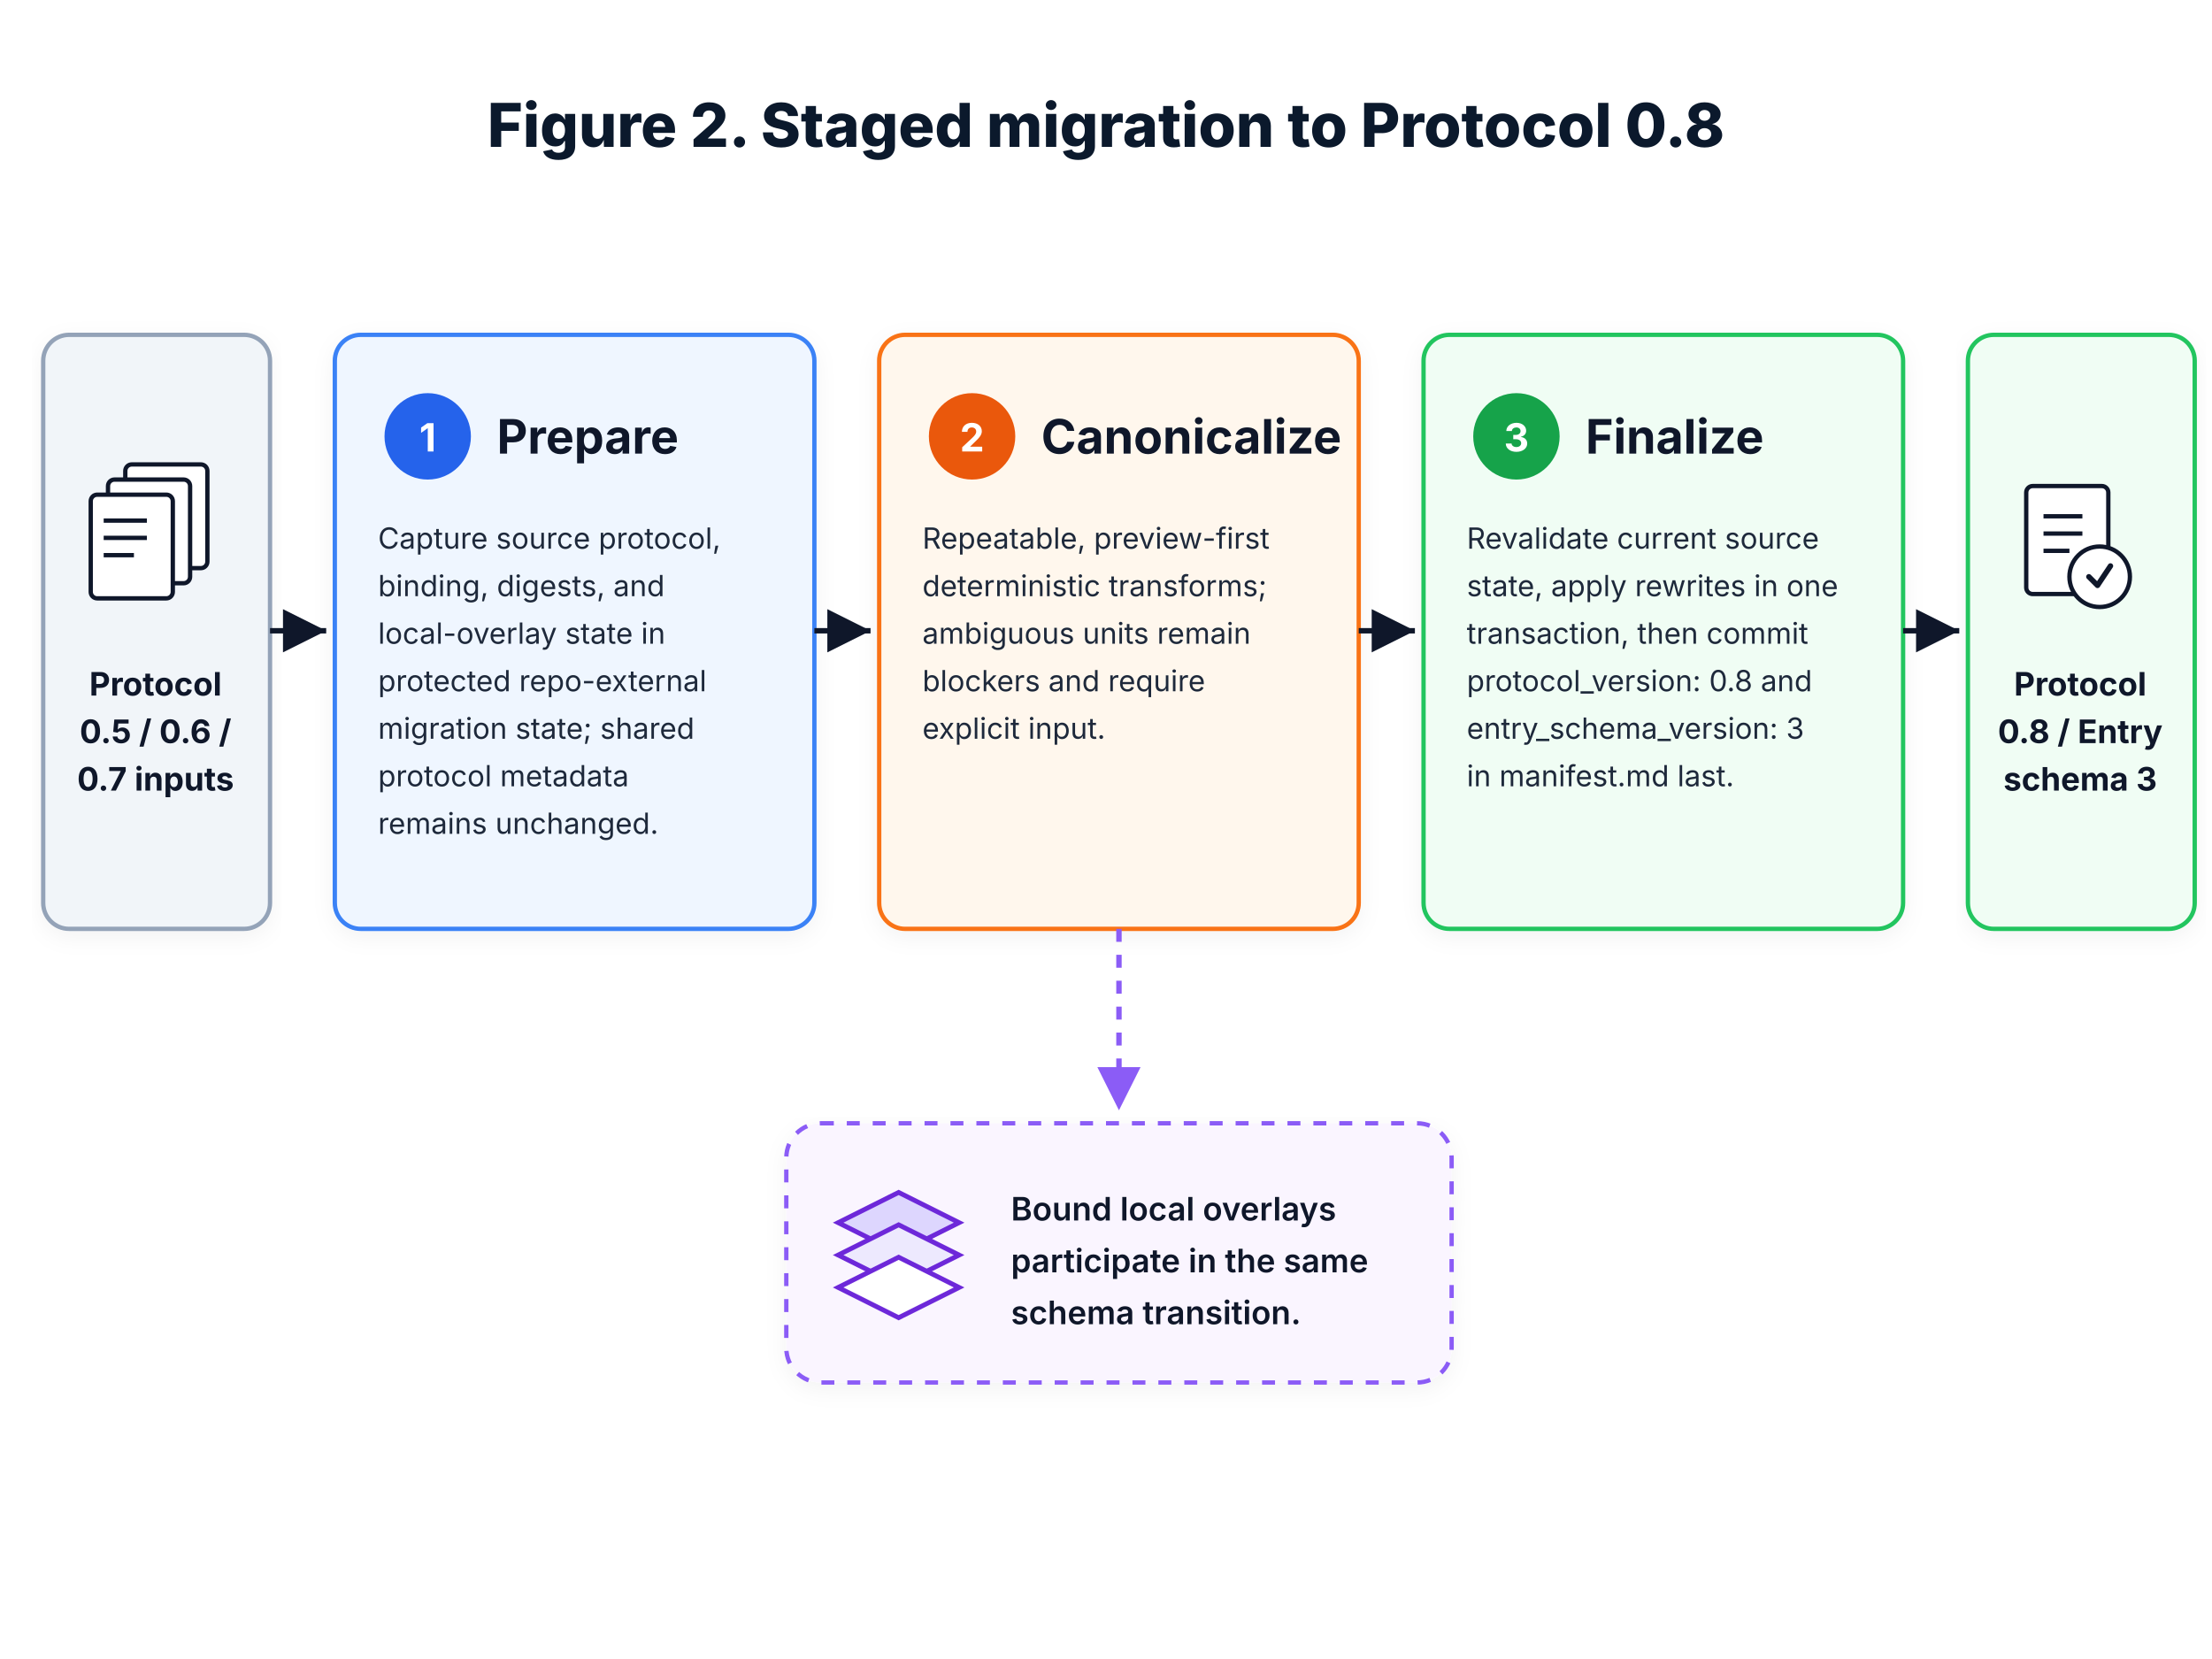
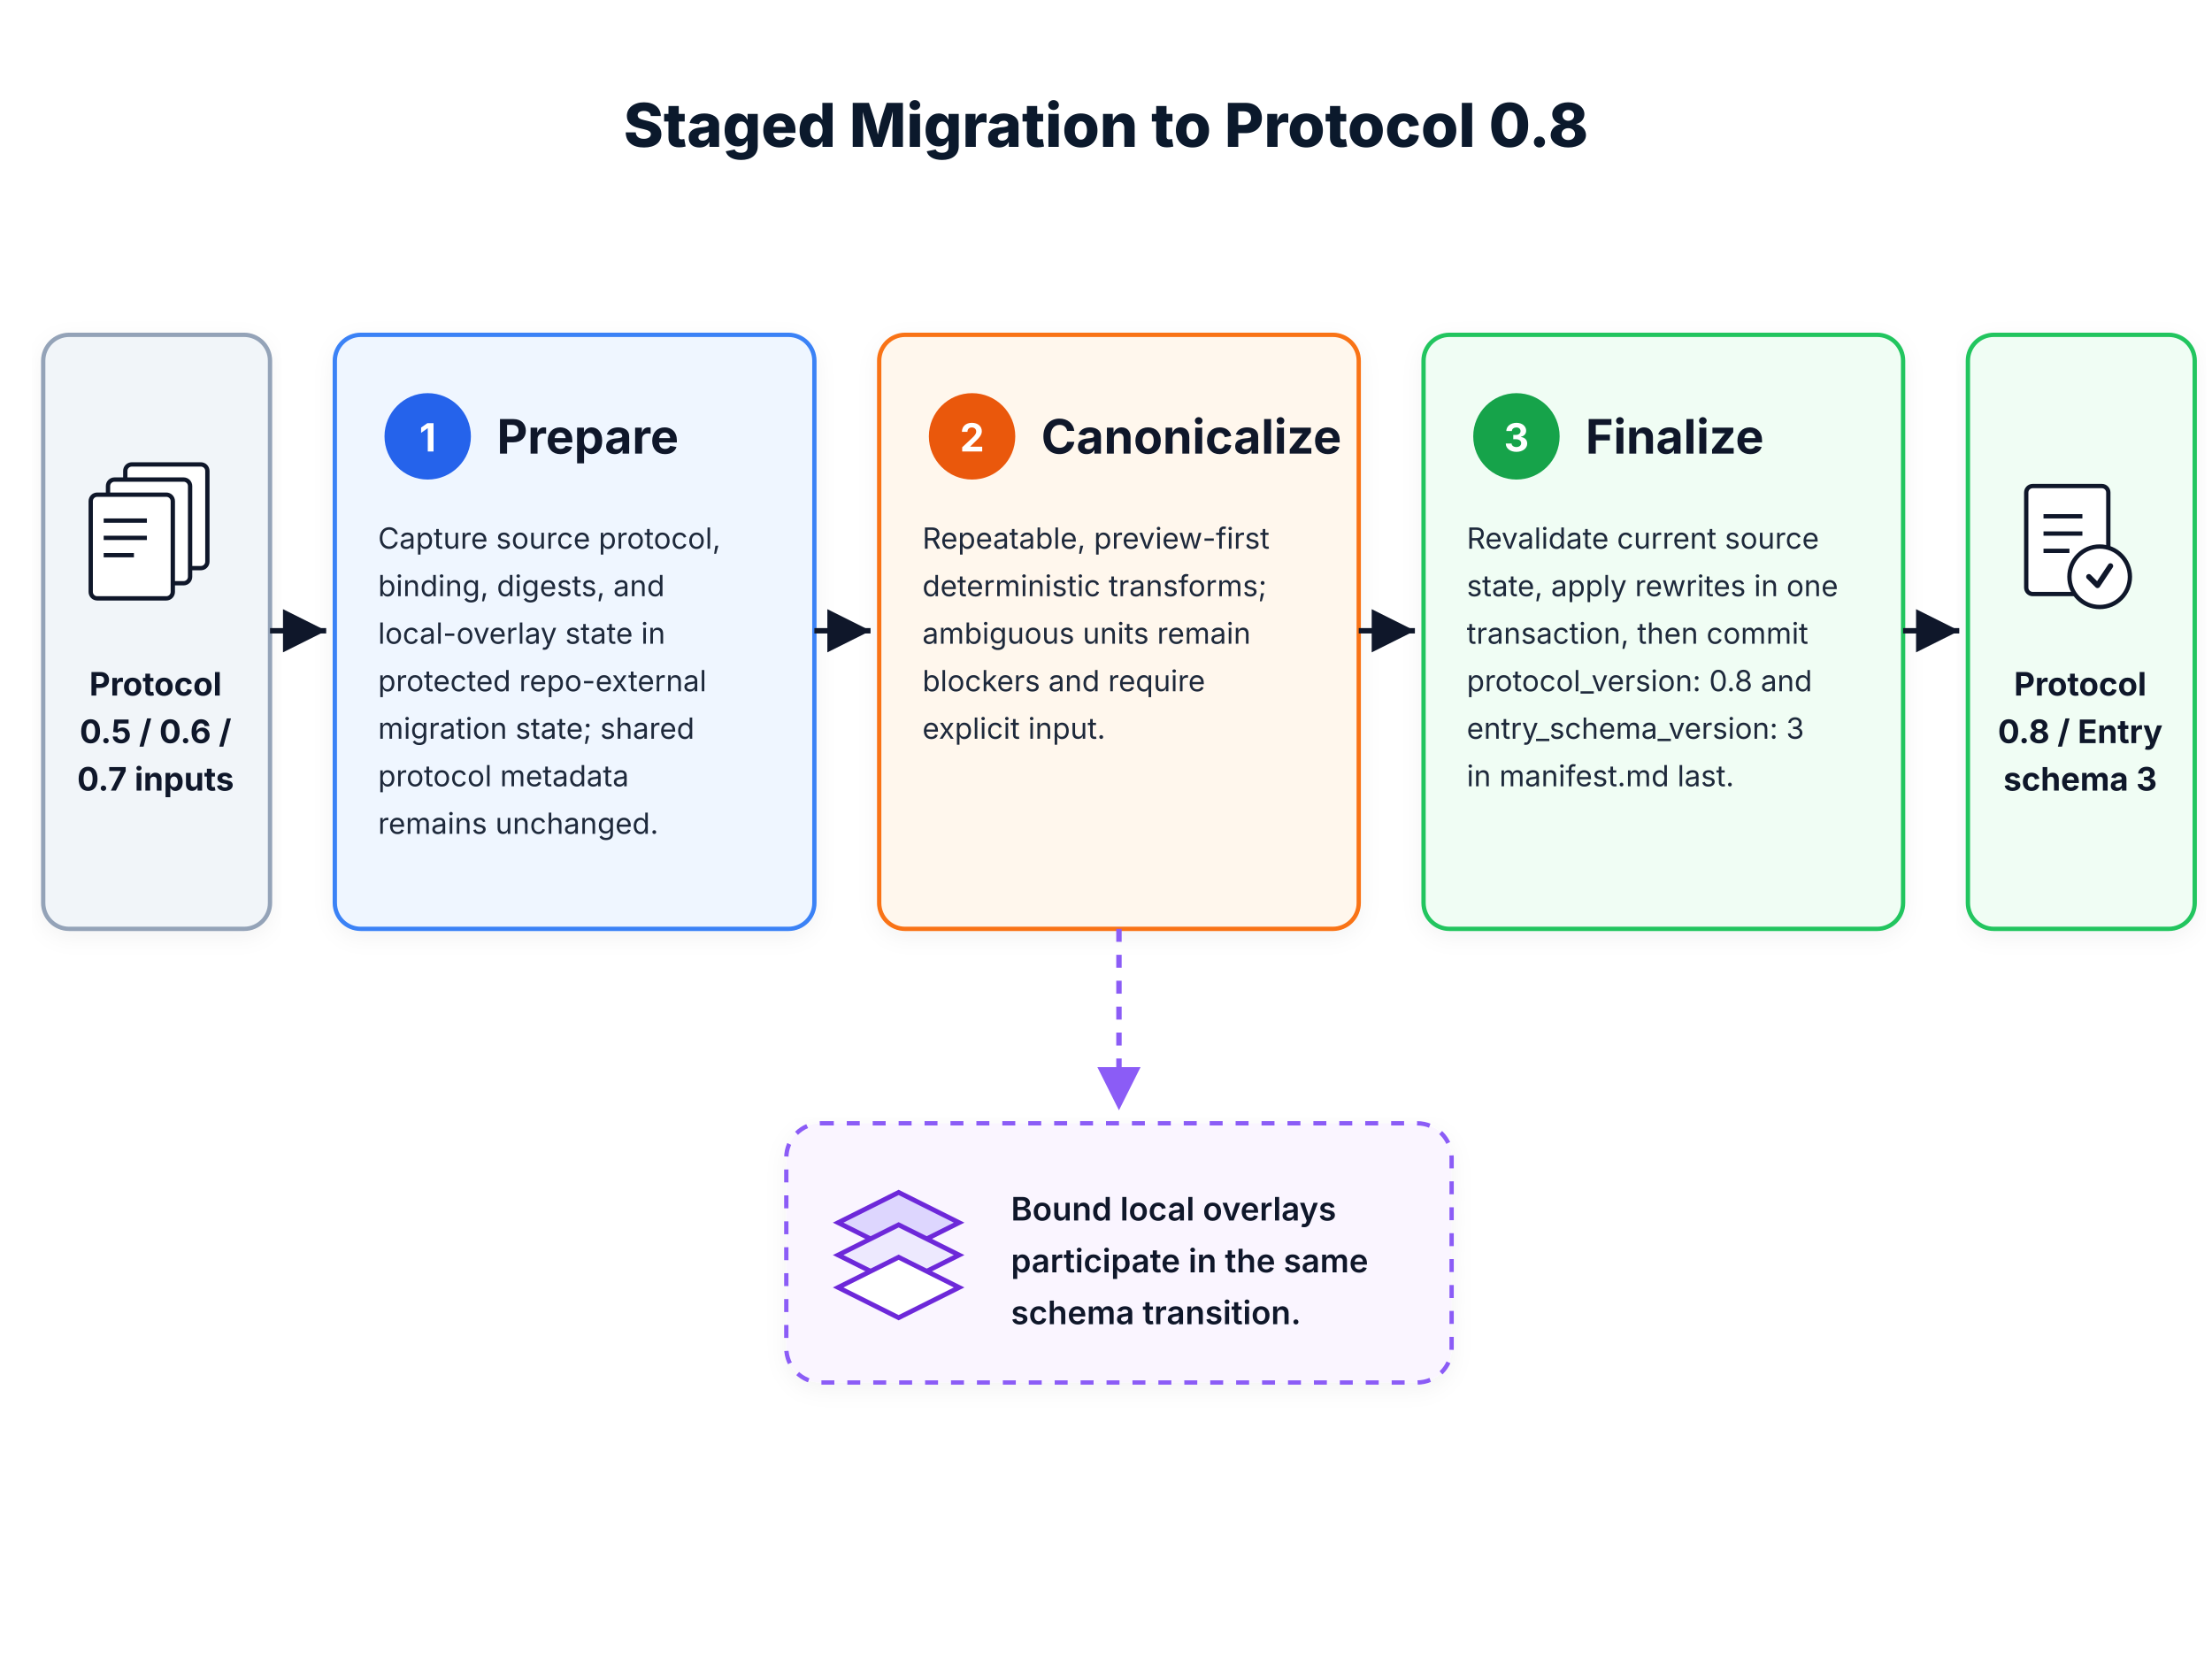
<svg xmlns="http://www.w3.org/2000/svg" viewBox="0 0 1024 768" width="1024" height="768" role="img" aria-labelledby="title desc">
  <defs>
    <marker id="arrow-dark" markerWidth="10" markerHeight="10" refX="8" refY="5" orient="auto">
      <path d="M0,1 L8,5 L0,9 z" fill="#0F172A" />
    </marker>
    <marker id="arrow-purple" markerWidth="10" markerHeight="10" refX="8" refY="5" orient="auto">
      <path d="M0,1 L8,5 L0,9 z" fill="#8B5CF6" />
    </marker>
    <filter id="card-shadow" x="-5%" y="-5%" width="110%" height="115%">
      <feDropShadow dx="0" dy="3" stdDeviation="5" flood-color="#0F172A" flood-opacity="0.05" />
    </filter>
    <style>
      .sans { font-family: Inter, -apple-system, BlinkMacSystemFont, "Segoe UI", Roboto, sans-serif; }
      .fig-title { font-size: 28px; font-weight: 800; fill: #0B192C; }
      .step-title { font-size: 22px; font-weight: 700; fill: #0F172A; }
      .badge-text { font-size: 18px; font-weight: 700; fill: #FFFFFF; }
      .label-bold { font-size: 15px; font-weight: 700; fill: #0F172A; }
      .step-desc { font-size: 13.5px; fill: #1E293B; line-height: 1.45; }
      .overlay-text { font-size: 15px; font-weight: 600; fill: #0F172A; }
    </style>
  </defs>
  <rect width="1024" height="768" fill="#FFFFFF" />
-   <text x="512" y="68" text-anchor="middle" class="sans fig-title">Figure 2. Staged migration to Protocol 0.8</text>
+   <text x="512" y="68" text-anchor="middle" class="sans fig-title">Staged Migration to Protocol 0.8</text>
  <g filter="url(#card-shadow)">
    <rect x="20" y="155" width="105" height="275" rx="12" fill="#F1F5F9" stroke="#94A3B8" stroke-width="2" />
  </g>
  <g transform="translate(42, 215)" stroke="#0F172A" stroke-width="2" fill="none">
    <rect x="16" y="0" width="38" height="48" rx="3" fill="#FFFFFF" />
    <line x1="22" y1="12" x2="42" y2="12" />
    <line x1="22" y1="20" x2="38" y2="20" />
    <rect x="8" y="7" width="38" height="48" rx="3" fill="#FFFFFF" />
    <line x1="14" y1="19" x2="34" y2="19" />
    <line x1="14" y1="27" x2="30" y2="27" />
    <rect x="0" y="14" width="38" height="48" rx="3" fill="#FFFFFF" />
    <line x1="6" y1="26" x2="26" y2="26" />
    <line x1="6" y1="34" x2="26" y2="34" />
    <line x1="6" y1="42" x2="20" y2="42" />
  </g>
  <text x="72" y="322" text-anchor="middle" class="sans label-bold">Protocol</text>
  <text x="72" y="344" text-anchor="middle" class="sans label-bold">0.5 / 0.6 /</text>
  <text x="72" y="366" text-anchor="middle" class="sans label-bold">0.7 inputs</text>
  <line x1="125" y1="292" x2="151" y2="292" stroke="#0F172A" stroke-width="2.5" marker-end="url(#arrow-dark)" />
  <g filter="url(#card-shadow)">
    <rect x="155" y="155" width="222" height="275" rx="12" fill="#EFF6FF" stroke="#3B82F6" stroke-width="2" />
  </g>
  <circle cx="198" cy="202" r="20" fill="#2563EB" />
  <text x="198" y="209" text-anchor="middle" class="sans badge-text">1</text>
  <text x="230" y="210" class="sans step-title">Prepare</text>
  <text x="175" y="254" class="sans step-desc">Capture source protocol,</text>
  <text x="175" y="276" class="sans step-desc">binding, digests, and</text>
  <text x="175" y="298" class="sans step-desc">local-overlay state in</text>
  <text x="175" y="320" class="sans step-desc">protected repo-external</text>
  <text x="175" y="342" class="sans step-desc">migration state; shared</text>
  <text x="175" y="364" class="sans step-desc">protocol metadata</text>
  <text x="175" y="386" class="sans step-desc">remains unchanged.</text>
  <line x1="377" y1="292" x2="403" y2="292" stroke="#0F172A" stroke-width="2.5" marker-end="url(#arrow-dark)" />
  <g filter="url(#card-shadow)">
    <rect x="407" y="155" width="222" height="275" rx="12" fill="#FFF7ED" stroke="#F97316" stroke-width="2" />
  </g>
  <circle cx="450" cy="202" r="20" fill="#EA580C" />
  <text x="450" y="209" text-anchor="middle" class="sans badge-text">2</text>
  <text x="482" y="210" class="sans step-title">Canonicalize</text>
  <text x="427" y="254" class="sans step-desc">Repeatable, preview-first</text>
  <text x="427" y="276" class="sans step-desc">deterministic transforms;</text>
  <text x="427" y="298" class="sans step-desc">ambiguous units remain</text>
  <text x="427" y="320" class="sans step-desc">blockers and require</text>
  <text x="427" y="342" class="sans step-desc">explicit input.</text>
  <line x1="629" y1="292" x2="655" y2="292" stroke="#0F172A" stroke-width="2.5" marker-end="url(#arrow-dark)" />
  <g filter="url(#card-shadow)">
    <rect x="659" y="155" width="222" height="275" rx="12" fill="#F0FDF4" stroke="#22C55E" stroke-width="2" />
  </g>
  <circle cx="702" cy="202" r="20" fill="#16A34A" />
  <text x="702" y="209" text-anchor="middle" class="sans badge-text">3</text>
  <text x="734" y="210" class="sans step-title">Finalize</text>
  <text x="679" y="254" class="sans step-desc">Revalidate current source</text>
  <text x="679" y="276" class="sans step-desc">state, apply rewrites in one</text>
  <text x="679" y="298" class="sans step-desc">transaction, then commit</text>
  <text x="679" y="320" class="sans step-desc">protocol_version: 0.8 and</text>
  <text x="679" y="342" class="sans step-desc">entry_schema_version: 3</text>
  <text x="679" y="364" class="sans step-desc">in manifest.md last.</text>
  <line x1="881" y1="292" x2="907" y2="292" stroke="#0F172A" stroke-width="2.5" marker-end="url(#arrow-dark)" />
  <g filter="url(#card-shadow)">
    <rect x="911" y="155" width="105" height="275" rx="12" fill="#F0FDF4" stroke="#22C55E" stroke-width="2" />
  </g>
  <g transform="translate(938, 225)" stroke="#0F172A" stroke-width="2" fill="none">
    <rect x="0" y="0" width="38" height="50" rx="3" fill="#FFFFFF" />
    <line x1="8" y1="14" x2="26" y2="14" />
    <line x1="8" y1="22" x2="26" y2="22" />
    <line x1="8" y1="30" x2="20" y2="30" />
    <circle cx="34" cy="42" r="14" fill="#FFFFFF" stroke="#0F172A" stroke-width="2" />
    <path d="M 29 42 L 33 46 L 39 37" stroke="#0F172A" stroke-width="2.5" stroke-linecap="round" stroke-linejoin="round" />
  </g>
  <text x="963" y="322" text-anchor="middle" class="sans label-bold">Protocol</text>
  <text x="963" y="344" text-anchor="middle" class="sans label-bold">0.8 / Entry</text>
  <text x="963" y="366" text-anchor="middle" class="sans label-bold">schema 3</text>
  <line x1="518" y1="430" x2="518" y2="514" stroke="#8B5CF6" stroke-width="2.5" stroke-dasharray="6 6" marker-end="url(#arrow-purple)" />
  <g filter="url(#card-shadow)">
    <rect x="364" y="520" width="308" height="120" rx="16" fill="#FAF5FF" stroke="#8B5CF6" stroke-width="2" stroke-dasharray="6 6" />
  </g>
  <g transform="translate(388, 552)" stroke="#6D28D9" stroke-width="2.2" fill="#FAF5FF">
    <polygon points="28,0 56,14 28,28 0,14" fill="#DDD6FE" />
    <polygon points="28,15 56,29 28,43 0,29" fill="#EDE9FE" />
    <polygon points="28,30 56,44 28,58 0,44" fill="#FFFFFF" />
  </g>
  <text x="468" y="565" class="sans overlay-text">Bound local overlays</text>
  <text x="468" y="589" class="sans overlay-text">participate in the same</text>
  <text x="468" y="613" class="sans overlay-text">schema transition.</text>
</svg>
